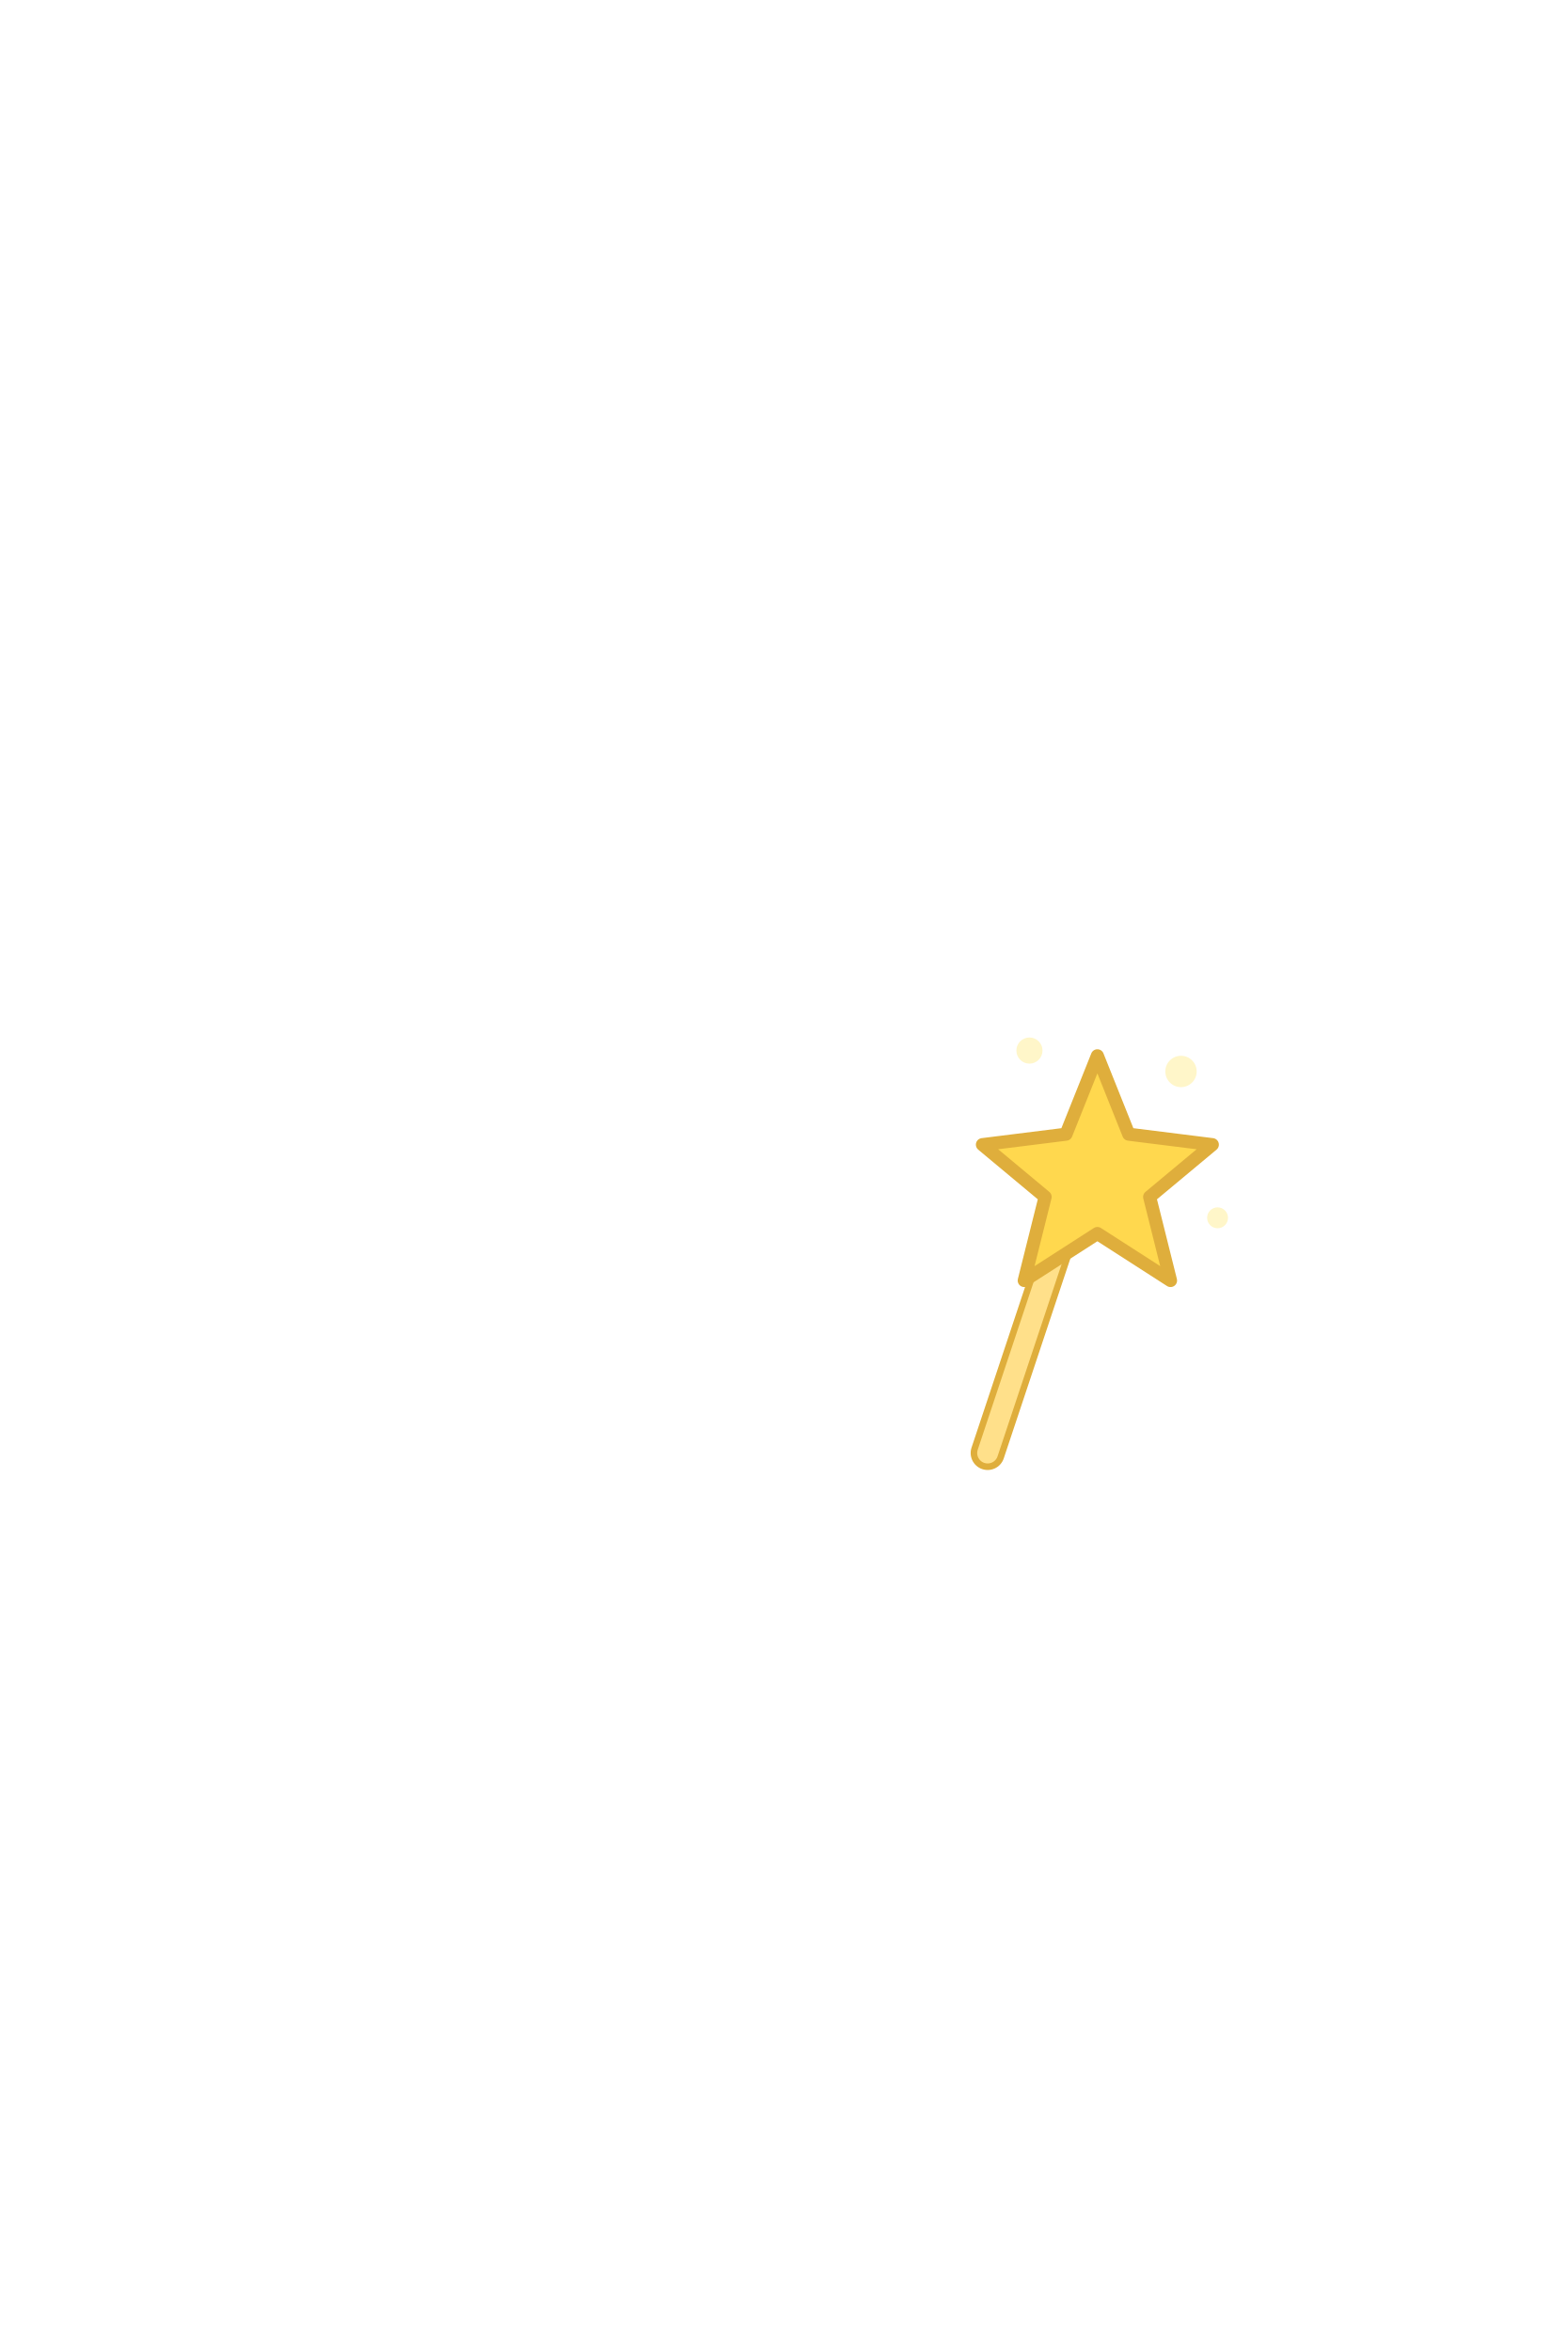
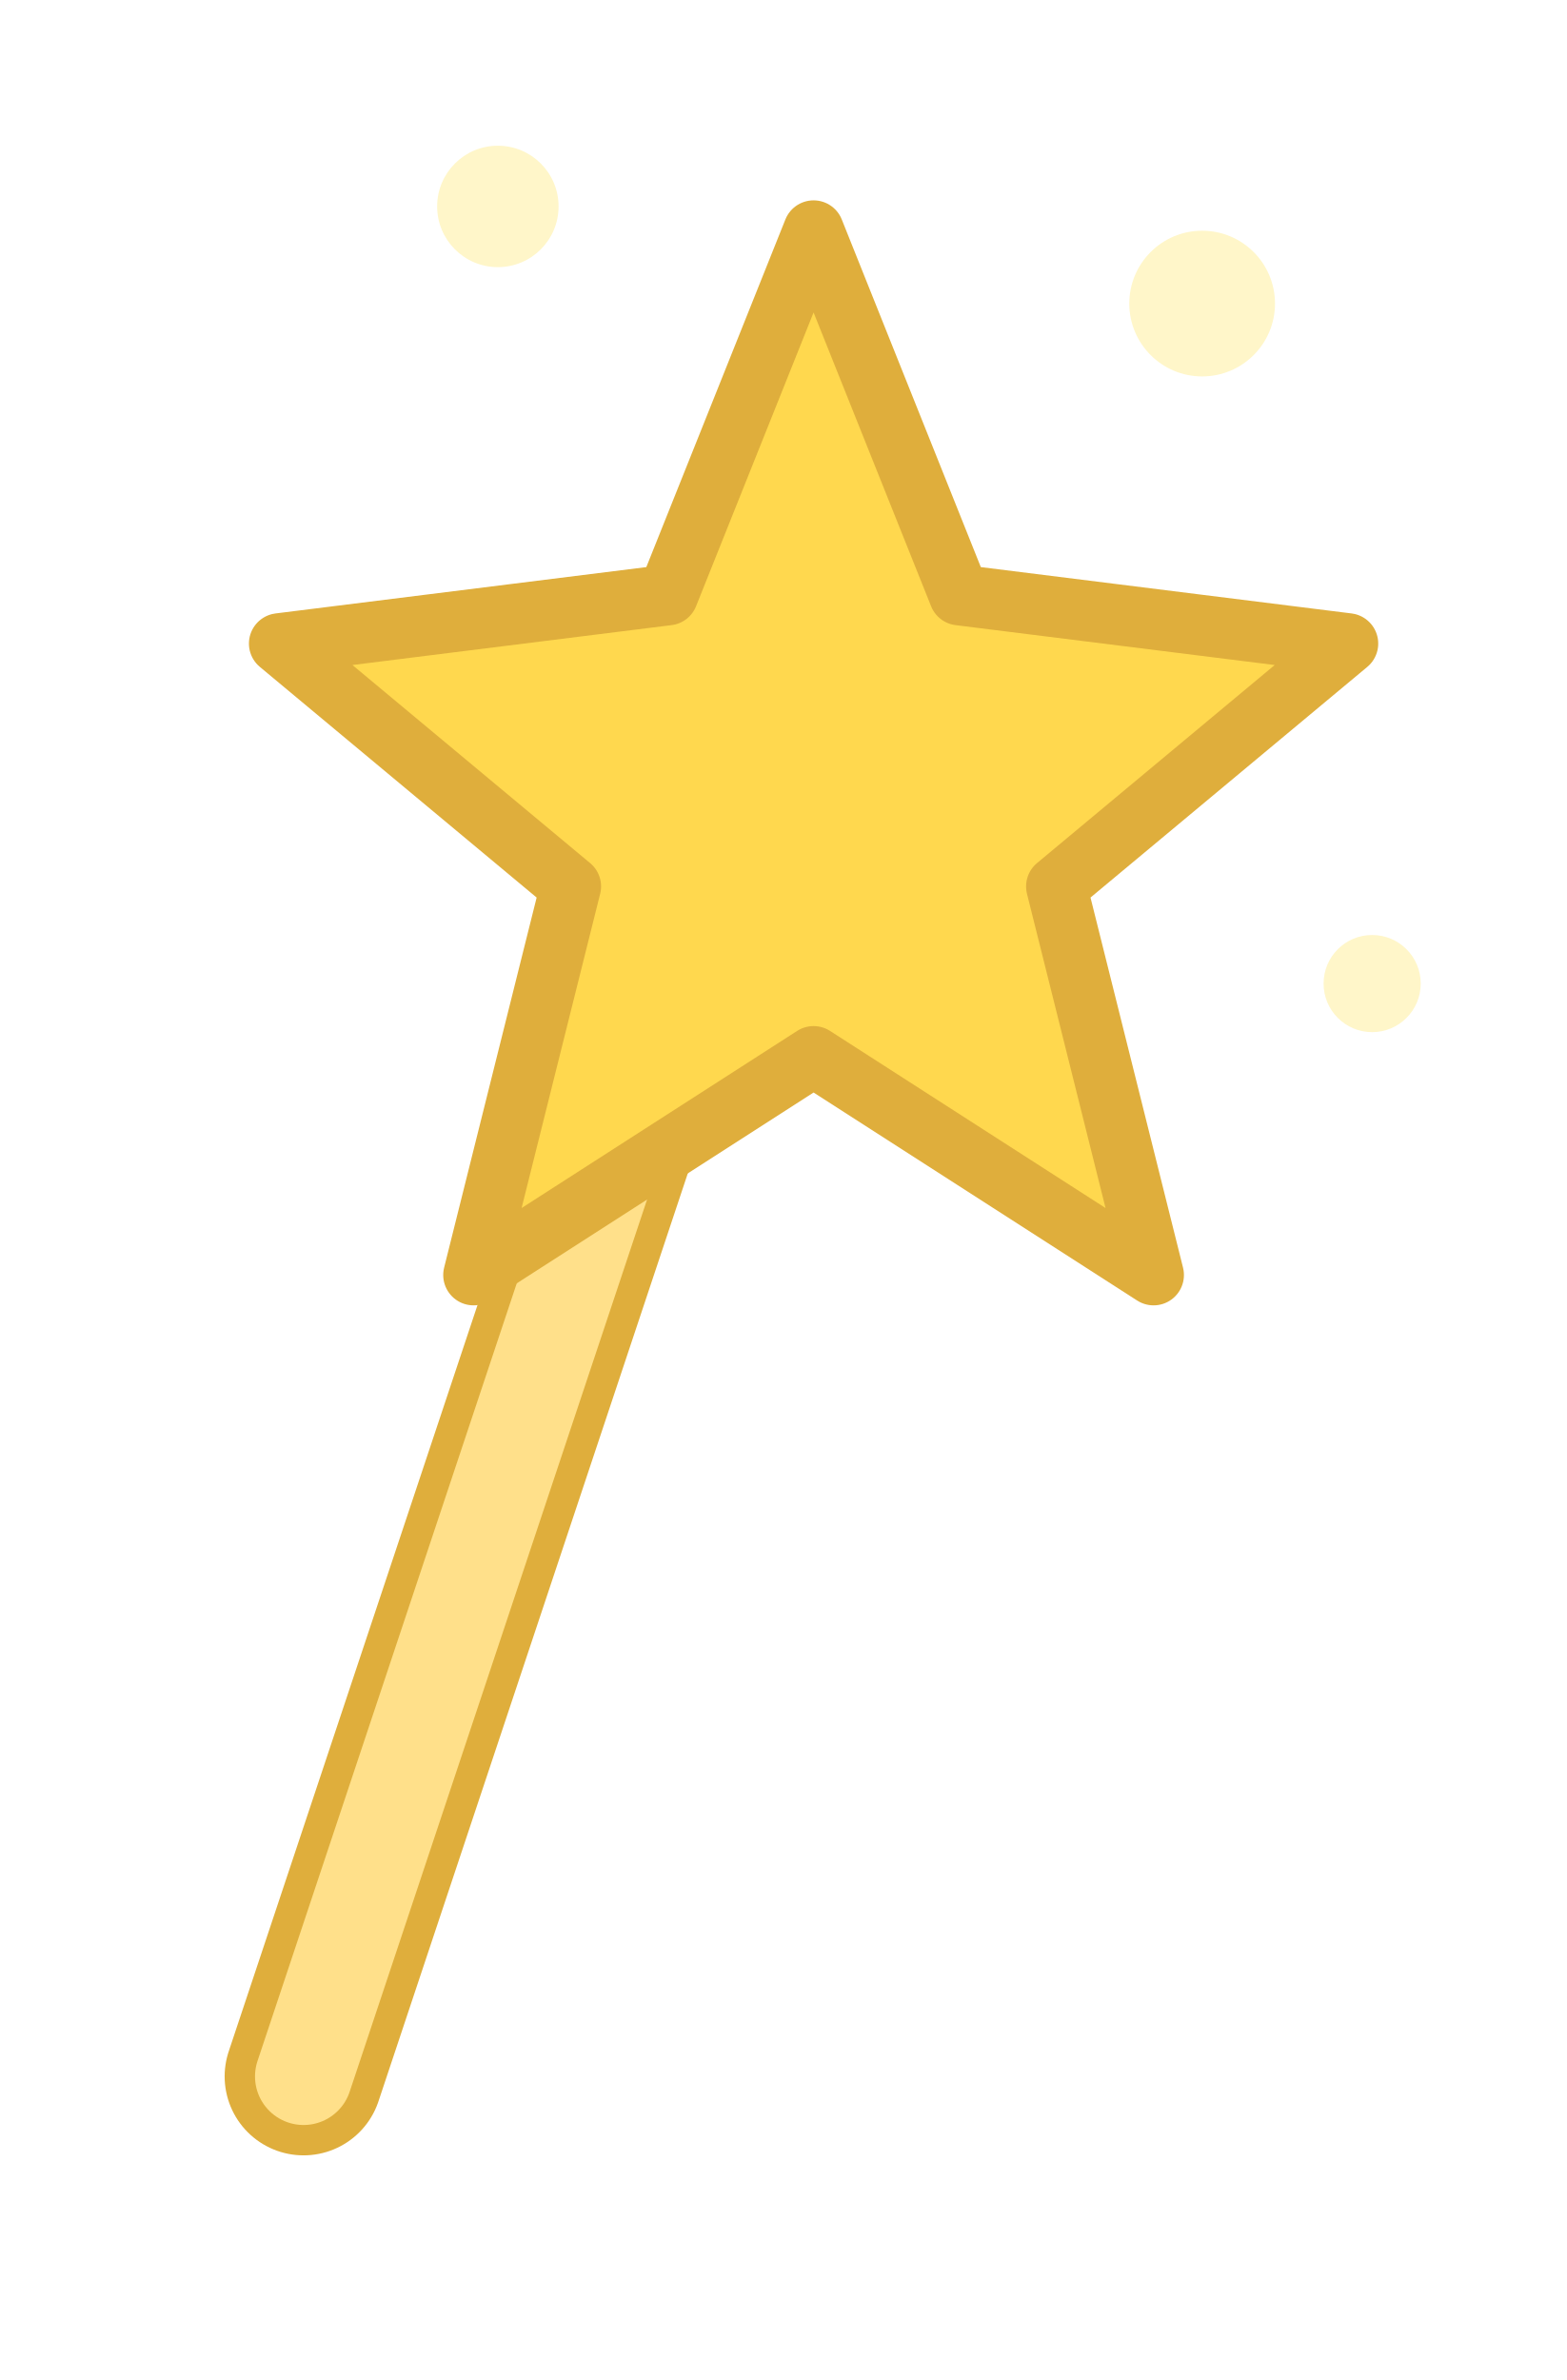
- <svg xmlns="http://www.w3.org/2000/svg" width="600" height="900" viewBox="0 0 600 900">
+ <svg xmlns="http://www.w3.org/2000/svg" width="129" height="196" viewBox="353 385 129 196">
  <path d="M378 556 L408 466" stroke="#dfae3c" stroke-width="13" stroke-linecap="round" />
  <path d="M378 556 L408 466" stroke="#ffe08a" stroke-width="8" stroke-linecap="round" />
  <path d="M420 404 L432 434 L464 438 L440 458 L448 490 L420 472 L392 490 L400 458 L376 438 L408 434 Z" fill="#ffd84e" stroke="#dfae3c" stroke-width="5" stroke-linejoin="round" />
  <circle cx="452" cy="410" r="6" fill="#fff6c9" />
  <circle cx="394" cy="402" r="5" fill="#fff6c9" />
  <circle cx="466" cy="466" r="4" fill="#fff6c9" />
</svg>
